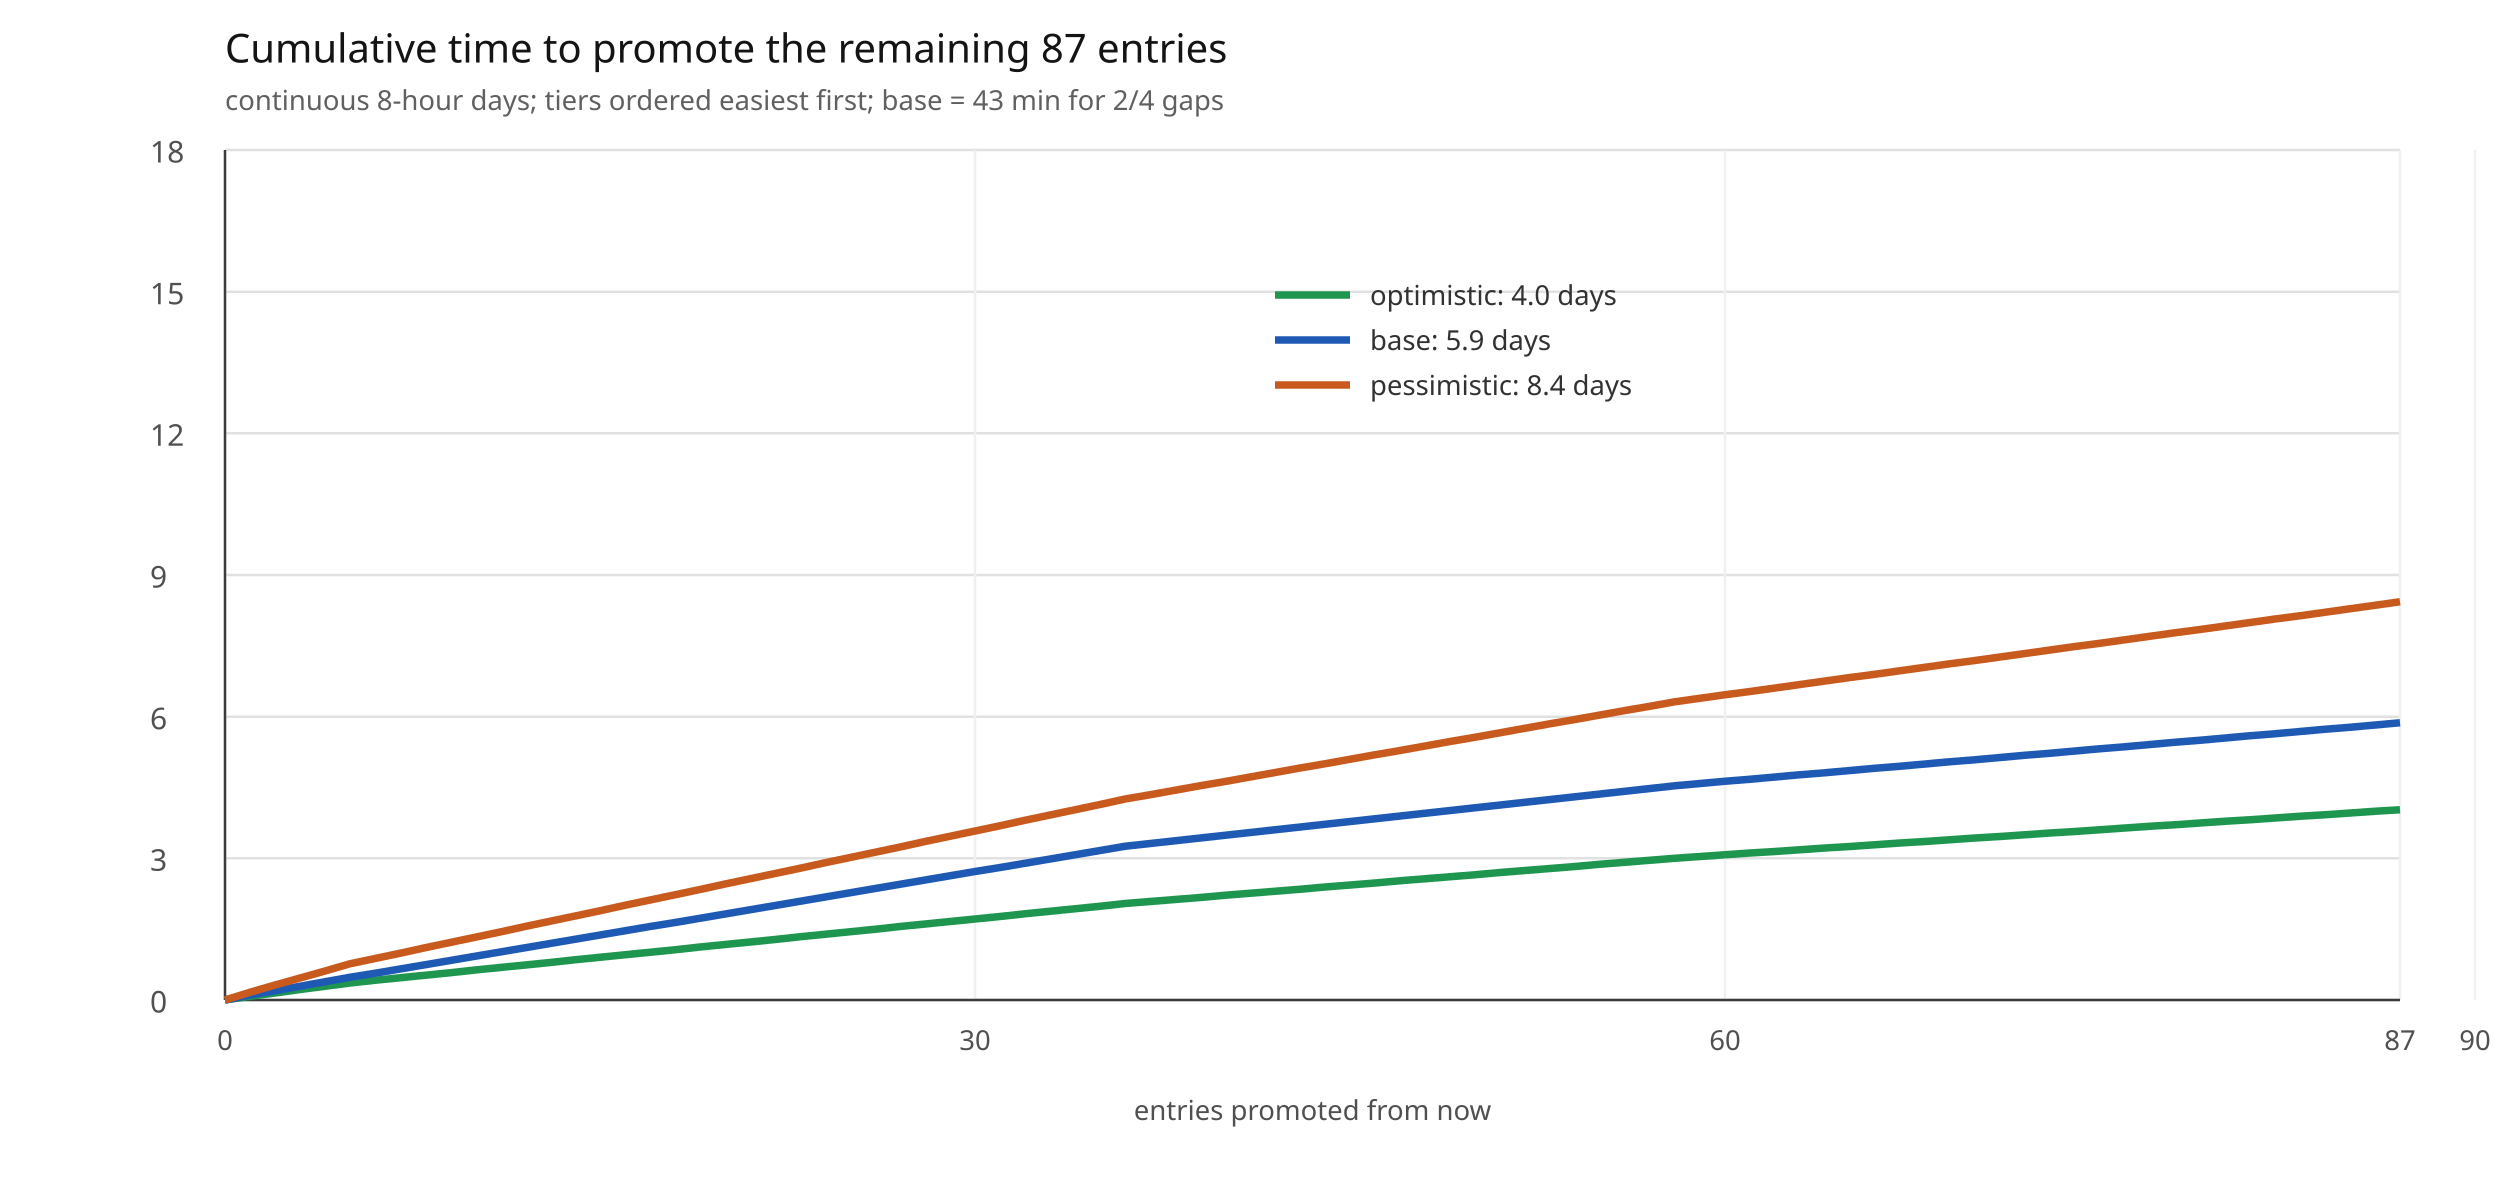
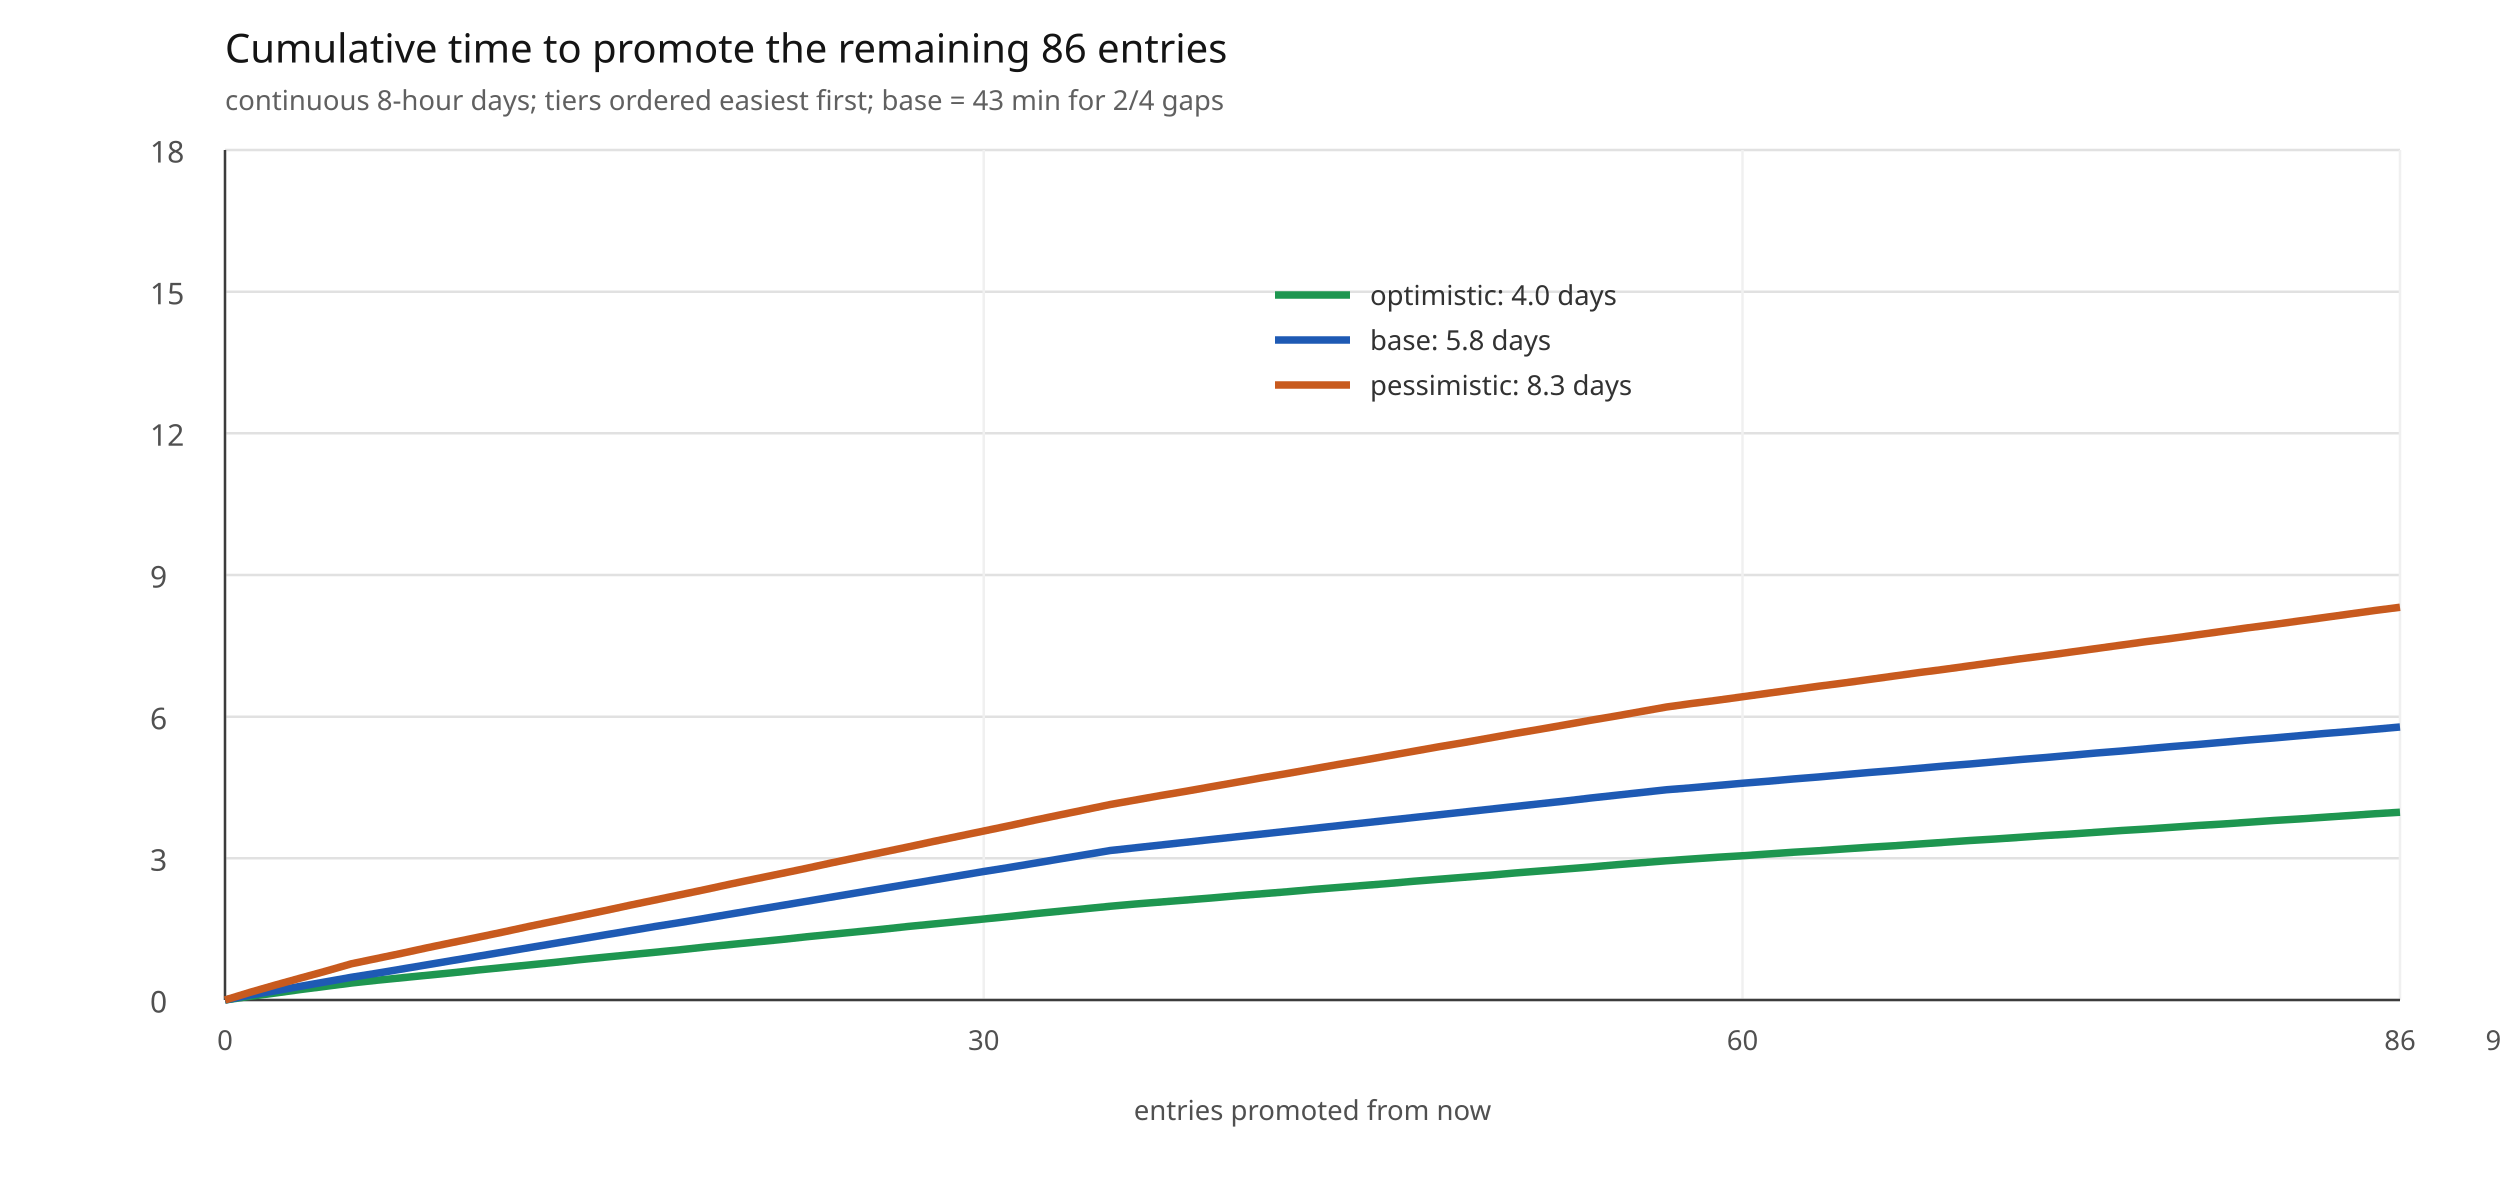
<svg xmlns="http://www.w3.org/2000/svg" width="1000" height="480" viewBox="0 0 1000 480">
  <rect width="100%" height="100%" fill="white" />
  <line x1="90" y1="400.0" x2="960" y2="400.0" stroke="#e1e1e1" />
  <text x="60" y="405.0" font-family="Verdana" font-size="12" fill="#505050">0</text>
  <line x1="90" y1="343.3" x2="960" y2="343.3" stroke="#e1e1e1" />
  <text x="60" y="348.3" font-family="Verdana" font-size="12" fill="#505050">3</text>
  <line x1="90" y1="286.7" x2="960" y2="286.7" stroke="#e1e1e1" />
  <text x="60" y="291.7" font-family="Verdana" font-size="12" fill="#505050">6</text>
  <line x1="90" y1="230.0" x2="960" y2="230.0" stroke="#e1e1e1" />
  <text x="60" y="235.0" font-family="Verdana" font-size="12" fill="#505050">9</text>
  <line x1="90" y1="173.3" x2="960" y2="173.3" stroke="#e1e1e1" />
  <text x="60" y="178.3" font-family="Verdana" font-size="12" fill="#505050">12</text>
  <line x1="90" y1="116.7" x2="960" y2="116.7" stroke="#e1e1e1" />
  <text x="60" y="121.7" font-family="Verdana" font-size="12" fill="#505050">15</text>
  <line x1="90" y1="60.0" x2="960" y2="60.0" stroke="#e1e1e1" />
  <text x="60" y="65.0" font-family="Verdana" font-size="12" fill="#505050">18</text>
  <line x1="90.0" y1="60" x2="90.0" y2="400" stroke="#f0f0f0" />
  <text x="90.0" y="420" text-anchor="middle" font-family="Verdana" font-size="11" fill="#505050">0</text>
-   <line x1="390.0" y1="60" x2="390.0" y2="400" stroke="#f0f0f0" />
-   <text x="390.0" y="420" text-anchor="middle" font-family="Verdana" font-size="11" fill="#505050">30</text>
-   <line x1="690.0" y1="60" x2="690.0" y2="400" stroke="#f0f0f0" />
-   <text x="690.0" y="420" text-anchor="middle" font-family="Verdana" font-size="11" fill="#505050">60</text>
-   <line x1="990.0" y1="60" x2="990.0" y2="400" stroke="#f0f0f0" />
-   <text x="990.0" y="420" text-anchor="middle" font-family="Verdana" font-size="11" fill="#505050">90</text>
+   <line x1="393.5" y1="60" x2="393.5" y2="400" stroke="#f0f0f0" />
+   <text x="393.5" y="420" text-anchor="middle" font-family="Verdana" font-size="11" fill="#505050">30</text>
+   <line x1="697.0" y1="60" x2="697.0" y2="400" stroke="#f0f0f0" />
+   <text x="697.0" y="420" text-anchor="middle" font-family="Verdana" font-size="11" fill="#505050">60</text>
+   <line x1="1000.5" y1="60" x2="1000.5" y2="400" stroke="#f0f0f0" />
+   <text x="1000.5" y="420" text-anchor="middle" font-family="Verdana" font-size="11" fill="#505050">90</text>
  <line x1="960.0" y1="60" x2="960.0" y2="400" stroke="#f0f0f0" />
-   <text x="960.0" y="420" text-anchor="middle" font-family="Verdana" font-size="11" fill="#505050">87</text>
+   <text x="960.0" y="420" text-anchor="middle" font-family="Verdana" font-size="11" fill="#505050">86</text>
  <line x1="90" y1="60" x2="90" y2="400" stroke="#3c3c3c" />
  <line x1="90" y1="400" x2="960" y2="400" stroke="#3c3c3c" />
-   <polyline points="90.0,400.0 100.0,398.5 110.0,397.2 120.0,395.8 130.0,394.5 140.0,393.2 150.0,392.1 160.0,391.1 170.0,390.1 180.0,389.1 190.0,388.0 200.0,387.0 210.0,386.0 220.0,385.0 230.0,383.9 240.0,382.9 250.0,381.9 260.0,380.9 270.0,379.9 280.0,378.8 290.0,377.8 300.0,376.8 310.0,375.8 320.0,374.7 330.0,373.7 340.0,372.7 350.0,371.7 360.0,370.6 370.0,369.6 380.0,368.6 390.0,367.6 400.0,366.6 410.0,365.5 420.0,364.5 430.0,363.5 440.0,362.5 450.0,361.4 460.0,360.6 470.0,359.8 480.0,359.0 490.0,358.1 500.0,357.3 510.0,356.5 520.0,355.7 530.0,354.8 540.0,354.0 550.0,353.2 560.0,352.3 570.0,351.5 580.0,350.7 590.0,349.9 600.0,349.0 610.0,348.2 620.0,347.4 630.0,346.6 640.0,345.7 650.0,344.9 660.0,344.1 670.0,343.3 680.0,342.6 690.0,341.9 700.0,341.2 710.0,340.6 720.0,339.9 730.0,339.2 740.0,338.6 750.0,337.9 760.0,337.2 770.0,336.6 780.0,335.9 790.0,335.2 800.0,334.6 810.0,333.9 820.0,333.2 830.0,332.6 840.0,331.9 850.0,331.2 860.0,330.5 870.0,329.9 880.0,329.2 890.0,328.5 900.0,327.9 910.0,327.2 920.0,326.5 930.0,325.9 940.0,325.2 950.0,324.5 960.0,323.9" fill="none" stroke="#1e9650" stroke-width="3" />
+   <polyline points="90.0,400.0 100.1,398.5 110.2,397.2 120.3,395.8 130.5,394.5 140.6,393.2 150.7,392.1 160.8,391.1 170.9,390.1 181.0,389.1 191.2,388.0 201.3,387.0 211.4,386.0 221.5,385.0 231.6,383.9 241.7,382.9 251.9,381.9 262.0,380.9 272.1,379.9 282.2,378.8 292.3,377.8 302.4,376.8 312.6,375.8 322.7,374.7 332.8,373.7 342.9,372.7 353.0,371.7 363.1,370.6 373.3,369.6 383.4,368.6 393.5,367.6 403.6,366.6 413.7,365.5 423.8,364.5 434.0,363.5 444.1,362.5 454.2,361.6 464.3,360.8 474.4,360.0 484.5,359.2 494.7,358.3 504.8,357.5 514.9,356.7 525.0,355.8 535.1,355.0 545.2,354.2 555.3,353.4 565.5,352.5 575.6,351.7 585.7,350.9 595.8,350.1 605.9,349.2 616.0,348.4 626.2,347.6 636.3,346.8 646.4,345.9 656.5,345.1 666.6,344.3 676.7,343.6 686.9,342.9 697.0,342.3 707.1,341.6 717.2,340.9 727.3,340.3 737.4,339.6 747.6,338.9 757.7,338.3 767.8,337.6 777.9,336.9 788.0,336.2 798.1,335.6 808.3,334.9 818.4,334.2 828.5,333.6 838.6,332.9 848.7,332.2 858.8,331.6 869.0,330.9 879.1,330.2 889.2,329.6 899.3,328.9 909.4,328.2 919.5,327.6 929.7,326.9 939.8,326.2 949.9,325.5 960.0,324.9" fill="none" stroke="#1e9650" stroke-width="3" />
  <line x1="510" y1="118" x2="540" y2="118" stroke="#1e9650" stroke-width="3" />
  <text x="548" y="122" font-family="Verdana" font-size="11" fill="#323232">optimistic: 4.0 days</text>
-   <polyline points="90.0,400.0 100.0,398.0 110.0,396.3 120.0,394.5 130.0,392.7 140.0,390.9 150.0,389.3 160.0,387.6 170.0,385.9 180.0,384.2 190.0,382.5 200.0,380.8 210.0,379.1 220.0,377.4 230.0,375.7 240.0,374.0 250.0,372.3 260.0,370.6 270.0,369.0 280.0,367.3 290.0,365.6 300.0,363.9 310.0,362.2 320.0,360.5 330.0,358.8 340.0,357.1 350.0,355.4 360.0,353.7 370.0,352.0 380.0,350.3 390.0,348.6 400.0,347.0 410.0,345.3 420.0,343.6 430.0,341.9 440.0,340.2 450.0,338.5 460.0,337.4 470.0,336.3 480.0,335.2 490.0,334.1 500.0,333.0 510.0,331.9 520.0,330.8 530.0,329.7 540.0,328.6 550.0,327.5 560.0,326.4 570.0,325.3 580.0,324.2 590.0,323.1 600.0,322.0 610.0,320.9 620.0,319.8 630.0,318.7 640.0,317.6 650.0,316.5 660.0,315.4 670.0,314.3 680.0,313.4 690.0,312.5 700.0,311.7 710.0,310.8 720.0,309.9 730.0,309.1 740.0,308.2 750.0,307.3 760.0,306.5 770.0,305.6 780.0,304.7 790.0,303.9 800.0,303.0 810.0,302.1 820.0,301.3 830.0,300.4 840.0,299.5 850.0,298.7 860.0,297.8 870.0,296.9 880.0,296.1 890.0,295.2 900.0,294.3 910.0,293.5 920.0,292.6 930.0,291.7 940.0,290.9 950.0,290.0 960.0,289.1" fill="none" stroke="#1e5ab4" stroke-width="3" />
+   <polyline points="90.0,400.0 100.1,398.0 110.2,396.3 120.3,394.5 130.5,392.7 140.6,390.9 150.7,389.3 160.8,387.6 170.9,385.9 181.0,384.2 191.2,382.5 201.3,380.8 211.4,379.1 221.5,377.4 231.6,375.7 241.7,374.0 251.9,372.3 262.0,370.6 272.1,369.0 282.2,367.3 292.3,365.6 302.4,363.9 312.6,362.2 322.7,360.5 332.8,358.8 342.9,357.1 353.0,355.4 363.1,353.7 373.3,352.0 383.4,350.3 393.5,348.6 403.6,347.0 413.7,345.3 423.8,343.6 434.0,341.9 444.1,340.2 454.2,339.1 464.3,338.0 474.4,336.9 484.5,335.8 494.7,334.7 504.8,333.6 514.9,332.5 525.0,331.4 535.1,330.3 545.2,329.2 555.3,328.1 565.5,327.0 575.6,325.9 585.7,324.8 595.8,323.7 605.9,322.6 616.0,321.5 626.2,320.4 636.3,319.2 646.4,318.1 656.5,317.0 666.6,315.9 676.7,315.1 686.9,314.2 697.0,313.3 707.1,312.5 717.2,311.6 727.3,310.8 737.4,309.9 747.6,309.0 757.7,308.2 767.8,307.3 777.9,306.4 788.0,305.6 798.1,304.7 808.3,303.8 818.4,303.0 828.5,302.1 838.6,301.2 848.7,300.4 858.8,299.5 869.0,298.6 879.1,297.8 889.2,296.9 899.3,296.0 909.4,295.2 919.5,294.3 929.7,293.4 939.8,292.6 949.9,291.7 960.0,290.8" fill="none" stroke="#1e5ab4" stroke-width="3" />
  <line x1="510" y1="136" x2="540" y2="136" stroke="#1e5ab4" stroke-width="3" />
-   <text x="548" y="140" font-family="Verdana" font-size="11" fill="#323232">base: 5.9 days</text>
-   <polyline points="90.0,400.0 100.0,396.9 110.0,394.0 120.0,391.2 130.0,388.4 140.0,385.5 150.0,383.4 160.0,381.3 170.0,379.1 180.0,377.0 190.0,374.9 200.0,372.8 210.0,370.6 220.0,368.5 230.0,366.4 240.0,364.3 250.0,362.1 260.0,360.0 270.0,357.9 280.0,355.8 290.0,353.6 300.0,351.5 310.0,349.4 320.0,347.3 330.0,345.1 340.0,343.0 350.0,340.9 360.0,338.8 370.0,336.6 380.0,334.5 390.0,332.4 400.0,330.3 410.0,328.1 420.0,326.0 430.0,323.9 440.0,321.8 450.0,319.6 460.0,317.9 470.0,316.1 480.0,314.3 490.0,312.6 500.0,310.8 510.0,309.0 520.0,307.2 530.0,305.5 540.0,303.7 550.0,301.9 560.0,300.2 570.0,298.4 580.0,296.6 590.0,294.9 600.0,293.1 610.0,291.3 620.0,289.5 630.0,287.8 640.0,286.0 650.0,284.2 660.0,282.5 670.0,280.7 680.0,279.3 690.0,277.9 700.0,276.6 710.0,275.2 720.0,273.8 730.0,272.4 740.0,271.0 750.0,269.7 760.0,268.3 770.0,266.9 780.0,265.5 790.0,264.2 800.0,262.8 810.0,261.4 820.0,260.0 830.0,258.6 840.0,257.3 850.0,255.9 860.0,254.5 870.0,253.1 880.0,251.8 890.0,250.4 900.0,249.0 910.0,247.6 920.0,246.3 930.0,244.9 940.0,243.5 950.0,242.1 960.0,240.7" fill="none" stroke="#c85a1e" stroke-width="3" />
+   <text x="548" y="140" font-family="Verdana" font-size="11" fill="#323232">base: 5.8 days</text>
+   <polyline points="90.0,400.0 100.1,396.9 110.2,394.0 120.3,391.2 130.5,388.4 140.6,385.5 150.7,383.4 160.8,381.3 170.9,379.1 181.0,377.0 191.2,374.9 201.3,372.8 211.4,370.6 221.5,368.5 231.6,366.4 241.7,364.3 251.9,362.1 262.0,360.0 272.1,357.9 282.2,355.8 292.3,353.6 302.4,351.5 312.6,349.4 322.7,347.3 332.8,345.1 342.9,343.0 353.0,340.9 363.1,338.8 373.3,336.6 383.4,334.5 393.5,332.4 403.6,330.3 413.7,328.1 423.8,326.0 434.0,323.9 444.1,321.8 454.2,320.0 464.3,318.2 474.4,316.5 484.5,314.7 494.7,312.9 504.8,311.1 514.9,309.4 525.0,307.6 535.1,305.8 545.2,304.1 555.3,302.3 565.5,300.5 575.6,298.7 585.7,297.0 595.8,295.2 605.9,293.4 616.0,291.7 626.2,289.9 636.3,288.1 646.4,286.4 656.5,284.6 666.6,282.8 676.7,281.4 686.9,280.1 697.0,278.7 707.1,277.3 717.2,275.9 727.3,274.5 737.4,273.2 747.6,271.8 757.7,270.4 767.8,269.0 777.9,267.7 788.0,266.3 798.1,264.9 808.3,263.5 818.4,262.2 828.5,260.8 838.6,259.4 848.7,258.0 858.8,256.6 869.0,255.3 879.1,253.9 889.2,252.5 899.3,251.1 909.4,249.8 919.5,248.4 929.7,247.0 939.8,245.6 949.9,244.2 960.0,242.9" fill="none" stroke="#c85a1e" stroke-width="3" />
  <line x1="510" y1="154" x2="540" y2="154" stroke="#c85a1e" stroke-width="3" />
-   <text x="548" y="158" font-family="Verdana" font-size="11" fill="#323232">pessimistic: 8.4 days</text>
-   <text x="90" y="25" font-family="Verdana" font-size="16" fill="#141414">Cumulative time to promote the remaining 87 entries</text>
+   <text x="548" y="158" font-family="Verdana" font-size="11" fill="#323232">pessimistic: 8.3 days</text>
+   <text x="90" y="25" font-family="Verdana" font-size="16" fill="#141414">Cumulative time to promote the remaining 86 entries</text>
  <text x="90" y="44" font-family="Verdana" font-size="11" fill="#606060">continuous 8-hour days; tiers ordered easiest first; base = 43 min for 2/4 gaps</text>
  <text x="525.0" y="448" text-anchor="middle" font-family="Verdana" font-size="11" fill="#505050">entries promoted from now</text>
</svg>
